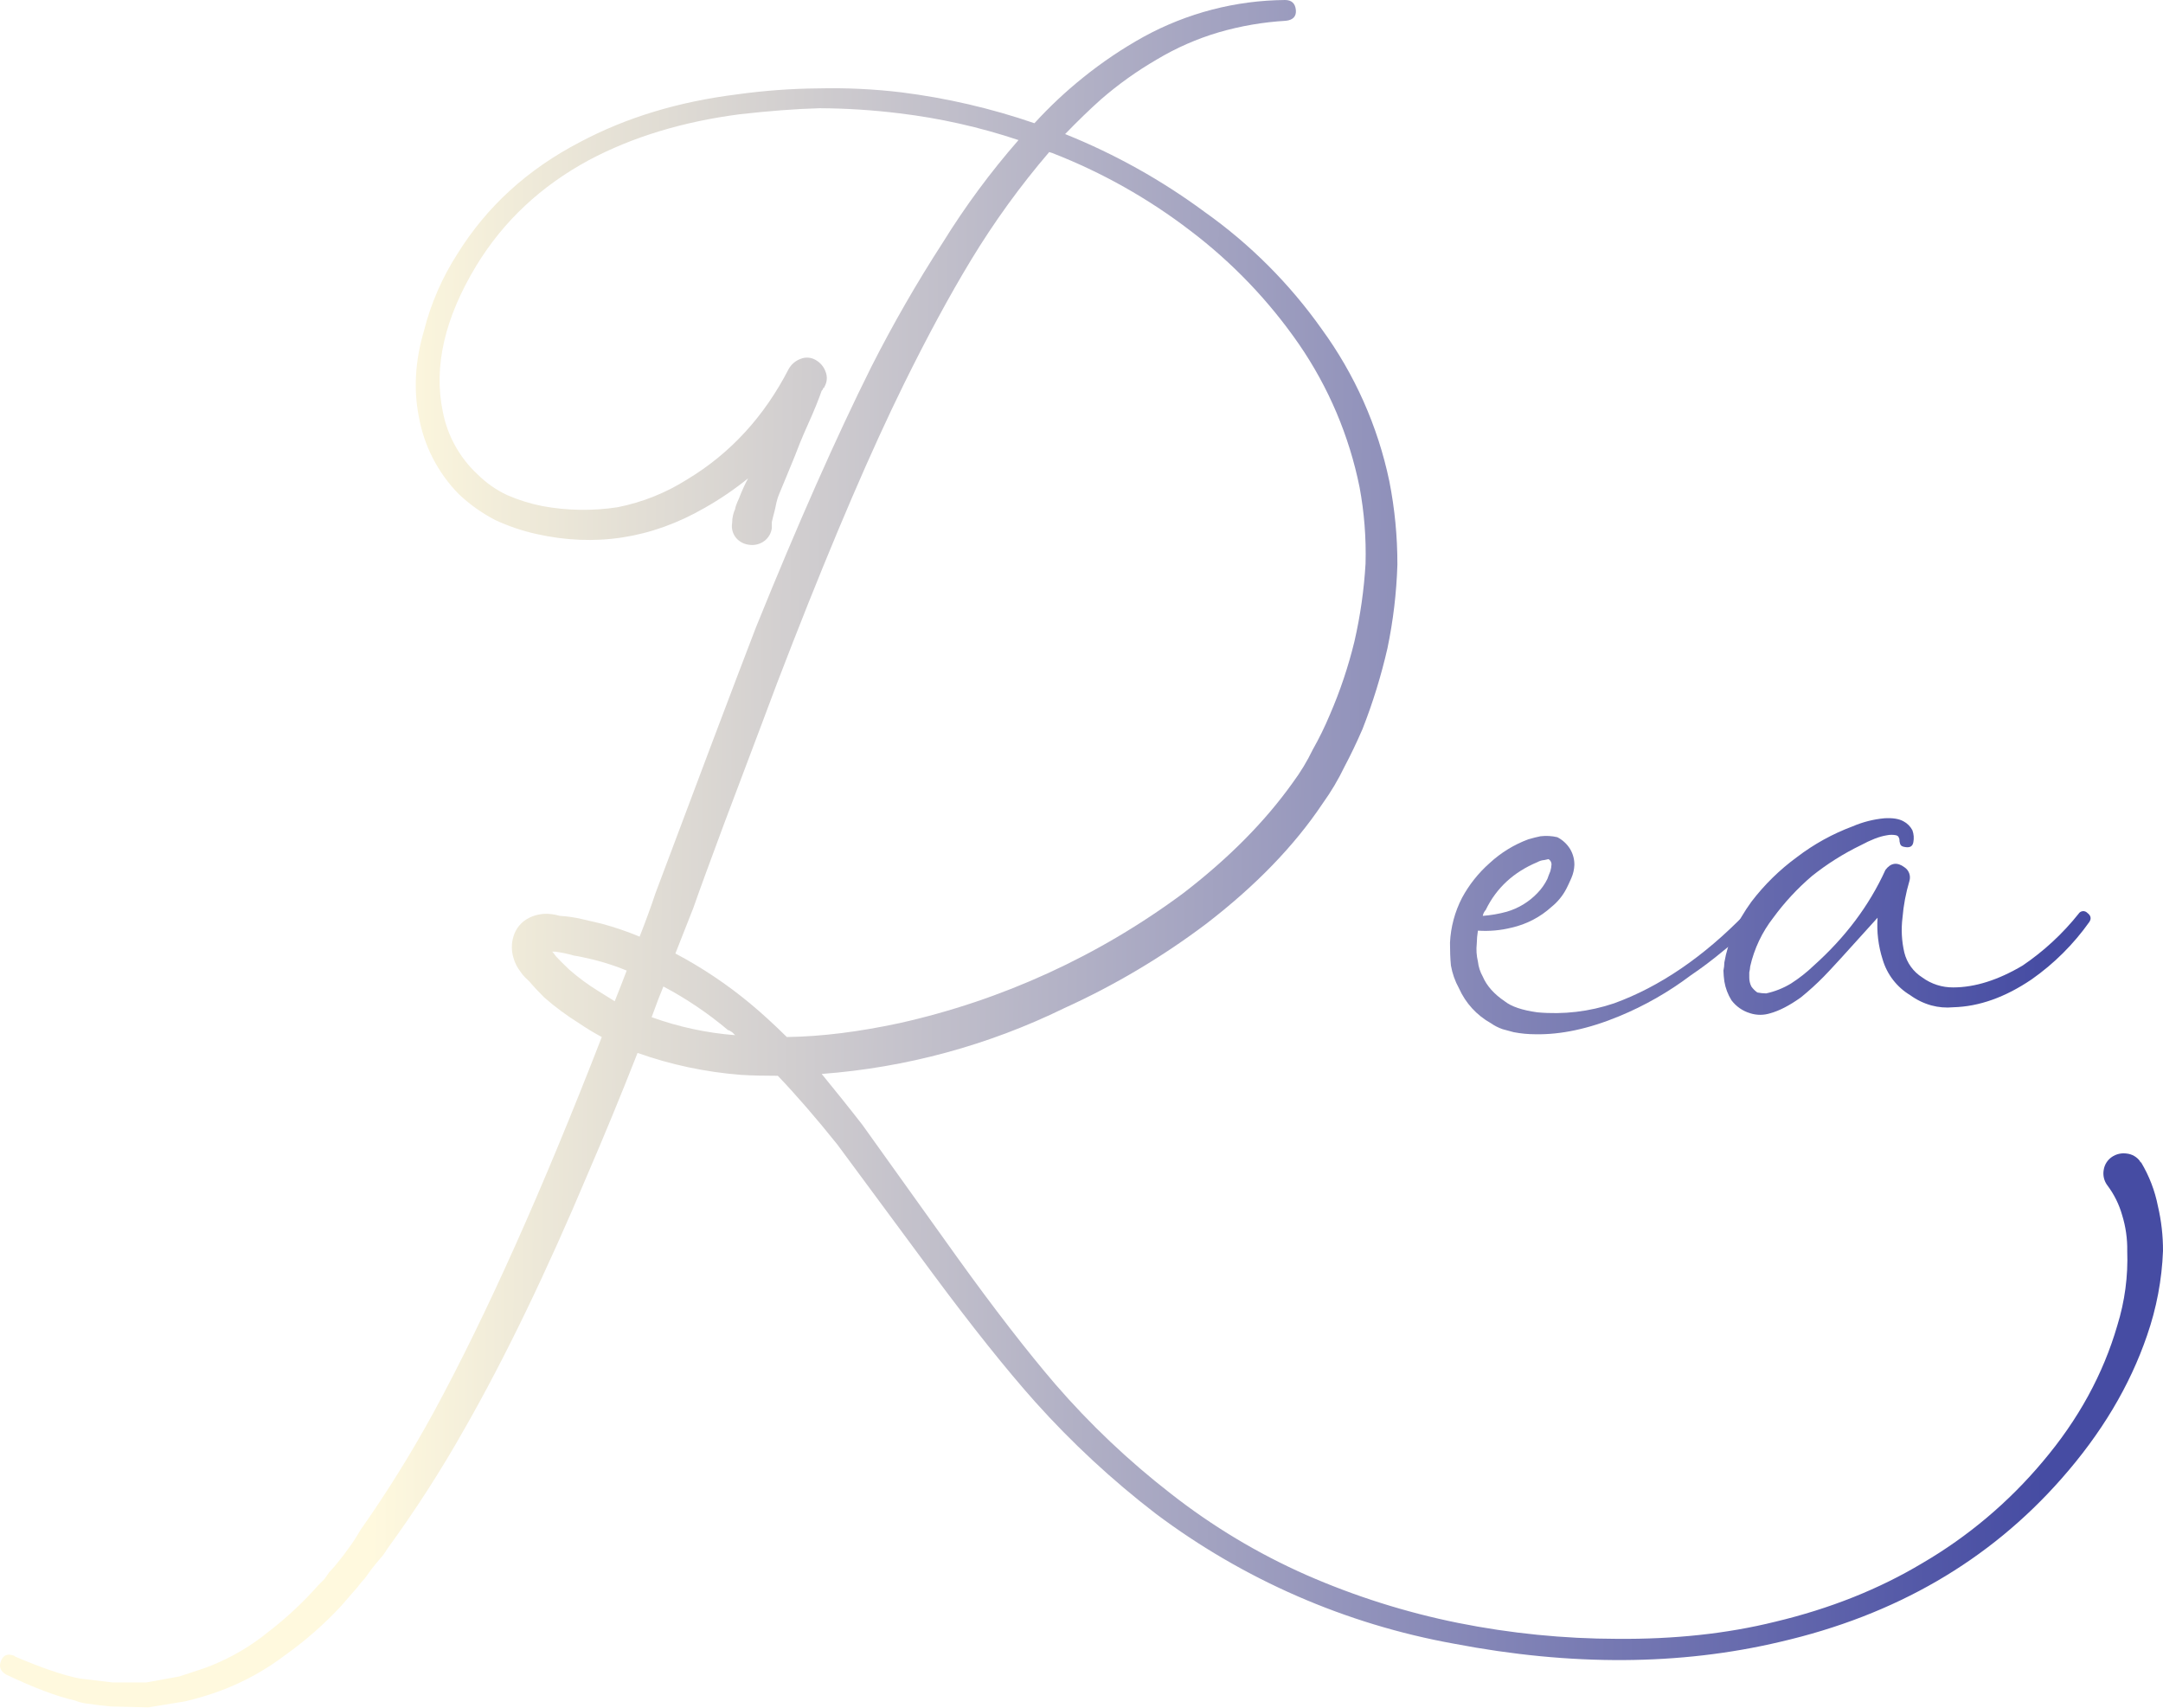
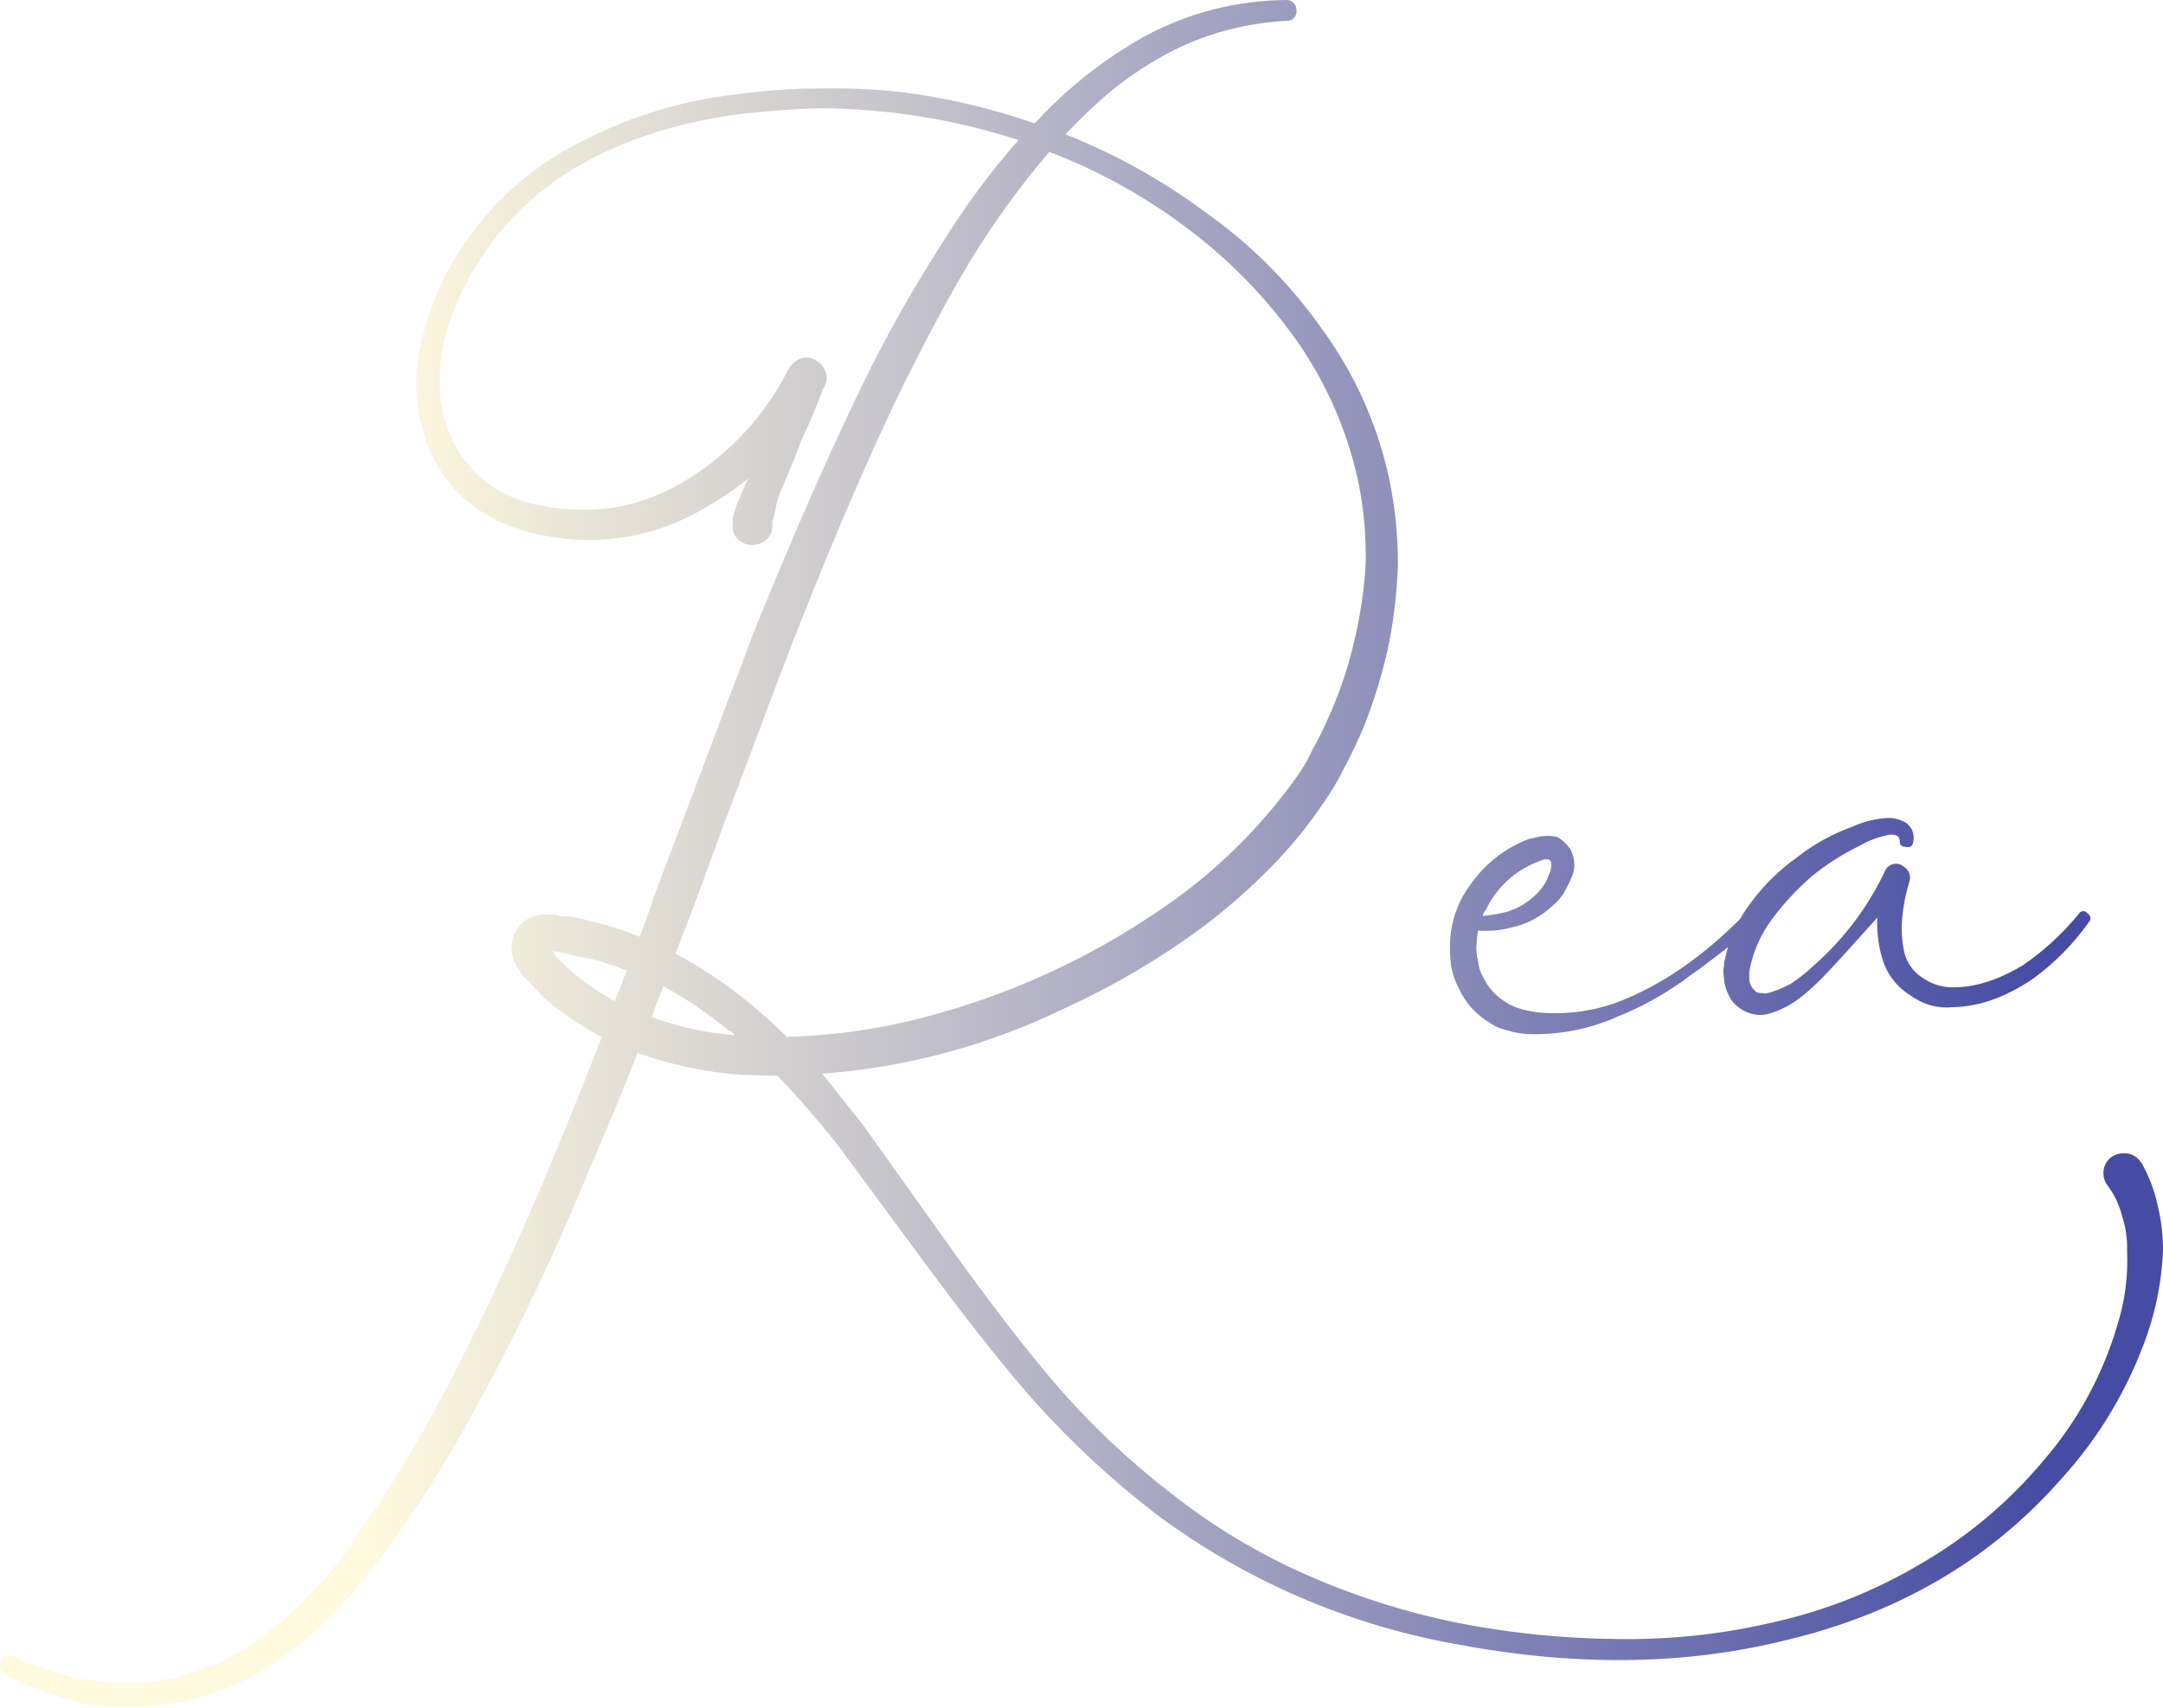
- <svg xmlns="http://www.w3.org/2000/svg" xmlns:xlink="http://www.w3.org/1999/xlink" id="Capa_1" data-name="Capa 1" viewBox="0 0 937.4 739.9">
+ <svg xmlns="http://www.w3.org/2000/svg" xmlns:xlink="http://www.w3.org/1999/xlink" id="Capa_1" data-name="Capa 1" viewBox="0 0 415.6 328">
  <defs>
-     <linearGradient id="Degradado_sin_nombre_39" x1="695.39" y1="687.58" x2="1420.03" y2="693.77" gradientUnits="userSpaceOnUse">
+     <linearGradient id="Degradado_sin_nombre_3" x1="774.81" y1="517.77" x2="1096.08" y2="515.02" gradientTransform="matrix(1, 0, 0, -1, -554.44, 702.42)" gradientUnits="userSpaceOnUse">
      <stop offset="0" stop-color="#fff9de" />
      <stop offset="1" stop-color="#464ca3" />
    </linearGradient>
-     <linearGradient id="Degradado_sin_nombre_39-2" x1="695.11" y1="719.79" x2="1419.76" y2="725.99" xlink:href="#Degradado_sin_nombre_39" />
-     <linearGradient id="Degradado_sin_nombre_39-3" x1="695.19" y1="710.69" x2="1419.83" y2="716.88" xlink:href="#Degradado_sin_nombre_39" />
+     <linearGradient id="Degradado_sin_nombre_3-2" x1="774.69" y1="503.49" x2="1095.96" y2="500.74" xlink:href="#Degradado_sin_nombre_3" />
+     <linearGradient id="Degradado_sin_nombre_3-3" x1="774.72" y1="507.52" x2="1095.99" y2="504.78" xlink:href="#Degradado_sin_nombre_3" />
  </defs>
-   <path d="M1467.1,841.6a83.6,83.6,0,0,1,2.2,19.4,126.4,126.4,0,0,1-6.9,36.6c-7.5,21.9-19.8,42.5-37.1,62.1q-47,53.4-121.9,70.7-65.1,15.4-141.4.8a305.5,305.5,0,0,1-129.3-56.4,386.6,386.6,0,0,1-52.1-48.3q-18.9-21.2-44.4-55.6l-41.4-56c-9.2-11.5-17.8-21.4-25.8-29.8-5.8,0-11.1-.1-16-.4a175.1,175.1,0,0,1-44.8-9.5c-7.7,19.6-14.8,36.7-21.1,51.3q-27.6,65.6-53.9,111.6a531.9,531.9,0,0,1-33.6,52.2,22.6,22.6,0,0,1-3,4.1c-1.1,1.3-2.4,2.8-3.7,4.5l-2.8,3.9-1.7,1.9-1.9,2.4-1.5,1.7-2.6,3-2.6,3a158.4,158.4,0,0,1-24.1,21.2,109.7,109.7,0,0,1-28,15.5,130.7,130.7,0,0,1-15.6,4.7l-15.9,2.6-16.4-.4-4.7-.5-6-.8a20.9,20.9,0,0,1-4.8-1.3c-7.7-1.7-17.7-5.5-29.7-11.2-2.6-1.5-3.3-3.5-2.2-6.1s3-3,5.6-2.1l.5.4c11.5,4.9,20.8,8.1,28,9.5l14.2,1.7h14.6l14.3-2.6c7.1-2.3,11.7-3.8,13.8-4.7a95.6,95.6,0,0,0,24.9-14.7,154.8,154.8,0,0,0,21.6-20.2l2.6-2.6,2.1-3,2.2-2.4,2.6-3.2c.3-.3,1.6-2,3.9-5.2a73.1,73.1,0,0,0,4.7-7.3,527.5,527.5,0,0,0,31.9-51.3Q754,868,792.7,768.3a107.6,107.6,0,0,1-9.9-6,115.9,115.9,0,0,1-15.1-11.2c-2.9-2.9-5-5.2-6.4-6.9l-1.8-1.7a16,16,0,0,1-2.1-2.6,16.9,16.9,0,0,1-3-6,15.7,15.7,0,0,1,0-9.1,13.1,13.1,0,0,1,6.9-8.2,17.1,17.1,0,0,1,7.7-1.7,20.9,20.9,0,0,1,3.5.4l2.1.5a56.3,56.3,0,0,1,9.1,1.3l9,2.1a132.4,132.4,0,0,1,16.4,5.6q3.9-9.9,6.9-18.9,28.1-75,43.5-115.1,27.2-67.2,50-112.9a591.6,591.6,0,0,1,31-53.9,336.2,336.2,0,0,1,32.8-44.4A261.4,261.4,0,0,0,921.6,368a293.3,293.3,0,0,0-34.5-2.2c-10.6.3-22.1,1.2-34.5,2.6q-37.1,4.8-65.5,19.9-31.1,16.8-48.7,45.6-20.7,34.1-14.6,63.4a49.9,49.9,0,0,0,15,27.1,45.5,45.5,0,0,0,13,9.1,74.1,74.1,0,0,0,15.1,4.7,97.3,97.3,0,0,0,32.7.5,88.3,88.3,0,0,0,30.2-12.1c18.6-11.2,33.3-27.2,43.9-47.8a9.8,9.8,0,0,1,5.2-4.4,7.4,7.4,0,0,1,6.5.5,9.5,9.5,0,0,1,4.3,5.1,7.4,7.4,0,0,1-.5,6.5c0,.3-.1.4-.4.4l-.4.9-.4.4c-1.2,3.5-3.1,8.3-5.9,14.5s-4.6,10.8-5.8,14c-2.6,6.3-4.7,11.5-6.4,15.5s-1.6,5.4-2.2,7.7l-.9,3.5-.4,1.7v2.6a8.3,8.3,0,0,1-3.2,5.6,8.8,8.8,0,0,1-6.5,1.7,8.7,8.7,0,0,1-5.8-3,8,8,0,0,1-1.7-6.5,13.7,13.7,0,0,1,.4-3.4,12.6,12.6,0,0,1,.9-2.6c0-.6.5-2.1,1.7-4.7a73.4,73.4,0,0,1,3.9-8.6,138.8,138.8,0,0,1-19,12.9q-34.5,19.8-72.8,11.2a87.7,87.7,0,0,1-17.7-6A69,69,0,0,1,730.7,533a63.8,63.8,0,0,1-17.3-33.6c-2.3-11.7-1.6-24.1,2.2-37a112.6,112.6,0,0,1,14.6-33.6c12.7-20.4,30.3-36.5,53-48.3,19.9-10.6,42.5-17.5,68.1-20.7a273.4,273.4,0,0,1,35.4-2.6,253.2,253.2,0,0,1,35.7,1.7,287.5,287.5,0,0,1,57.8,13.4,187.5,187.5,0,0,1,21.1-19.8,183.6,183.6,0,0,1,26.3-17.7,129.7,129.7,0,0,1,61.2-15.9c2.8,0,4.4,1.4,4.7,4.3s-1.4,4.4-4.3,4.7a132.2,132.2,0,0,0-29.1,5,116.5,116.5,0,0,0-26.9,11.8A157.8,157.8,0,0,0,1009,362c-4.8,4.3-10,9.3-15.5,15a272.3,272.3,0,0,1,60.4,33.7,213,213,0,0,1,50.8,50.8,171.6,171.6,0,0,1,29.3,65.9,184.5,184.5,0,0,1,3.5,36.2,208.7,208.7,0,0,1-4.3,36.2,245.6,245.6,0,0,1-10.8,35c-2.6,6-5.2,11.4-7.8,16.3a105.8,105.8,0,0,1-9.5,16c-12.3,18.4-29.1,35.7-50.4,52.1a326.5,326.5,0,0,1-61.6,36.6A288.2,288.2,0,0,1,888,784.3c5.4,6.6,11.3,13.9,17.6,22q3.4,4.7,41,57.3c16.3,22.7,30.6,41.1,42.6,55.1a349.8,349.8,0,0,0,50,47.4,275.7,275.7,0,0,0,59,35.4,322.9,322.9,0,0,0,65.6,20.7,353.8,353.8,0,0,0,68.9,6.9c24.7.2,47.5-2.2,68.5-7.4,23.9-5.7,45.1-14.2,63.8-25.4a199,199,0,0,0,52.1-43.9c15.6-18.4,26.3-38.1,32.4-59.1a97,97,0,0,0,4.3-32.3,49.6,49.6,0,0,0-2.2-15.5,39,39,0,0,0-6.4-12.9,8.6,8.6,0,0,1-1.6-6.7,8.3,8.3,0,0,1,3.5-5.6,9.1,9.1,0,0,1,6.5-1.5,8.2,8.2,0,0,1,5.8,3.4c0,.3.1.4.4.4A59.1,59.1,0,0,1,1467.1,841.6ZM791.4,748.5l6.9,4.3c1.7-4.3,3.5-8.7,5.2-13.3a104.9,104.9,0,0,0-14.7-4.8c-3.4-.8-6.1-1.4-8.2-1.7a53.9,53.9,0,0,0-8.1-1.7h-1.3l.4.4,1.3,1.7c1.1,1.2,3,3.1,5.6,5.6A93.2,93.2,0,0,0,791.4,748.5Zm28-2.1c-1.1,2.6-2.8,7-5.1,13.3a137.3,137.3,0,0,0,36.2,7.8l-.9-.9a3.1,3.1,0,0,0-1.1-.8,2.1,2.1,0,0,0-1.1-.5A158.3,158.3,0,0,0,819.4,746.4Zm13-34.1-7.8,19.8a189.5,189.5,0,0,1,32.3,21.6c5.2,4.3,10.5,9.2,16,14.6,15.2-.2,31.4-2.3,48.7-6a325,325,0,0,0,123.2-56.4c19.5-15,35.3-30.9,47.4-47.9a88.1,88.1,0,0,0,8.6-14.2,141.6,141.6,0,0,0,7.4-15.1,196.1,196.1,0,0,0,10.7-31.9,202.9,202.9,0,0,0,4.8-33.6,157.4,157.4,0,0,0-2.6-33.2,168,168,0,0,0-26.3-62,215.5,215.5,0,0,0-47-49.1,243.4,243.4,0,0,0-59.9-33.7l-1.3-.4a354.1,354.1,0,0,0-34,47q-13.8,22.8-28.9,53.4Q902.6,528,875.5,597.3c-4.4,11.2-9,23.2-13.8,36.2l-16,42.4C840,691.3,835.5,703.4,832.4,712.3Z" transform="translate(-531.9 -318.9)" style="fill:url(#Degradado_sin_nombre_39)" />
-   <path d="M1292.6,714.9a2.7,2.7,0,0,1,0,4.3q-10.3,9-13.8,11.7a174.4,174.4,0,0,1-14.2,10.7,140.8,140.8,0,0,1-31,17.7c-13.3,5.5-25.3,8-36.2,7.8a50.1,50.1,0,0,1-9.5-.9l-4.8-1.3a20.5,20.5,0,0,1-5.1-2.6,32.4,32.4,0,0,1-13.8-15.1,31.6,31.6,0,0,1-3.5-9.9c-.3-3.1-.4-6.4-.4-9.9a47.2,47.2,0,0,1,5.2-19.4,54.8,54.8,0,0,1,12-15.1,50.6,50.6,0,0,1,16.8-10.3c2-.6,3.8-1,5.2-1.3a21,21,0,0,1,7.3.4,14,14,0,0,1,5.6,5.2,13.1,13.1,0,0,1,1.8,6.9,15.6,15.6,0,0,1-1.3,5.6c-.9,2-1.6,3.6-2.2,4.7a24.8,24.8,0,0,1-6.4,7.8,38.2,38.2,0,0,1-17.3,9,46.8,46.8,0,0,1-14.6,1.3,38.7,38.7,0,0,0-.5,5.6,22.8,22.8,0,0,0,.5,7.8,17.1,17.1,0,0,0,2.1,6.5c1.7,4,4.9,7.6,9.5,10.7,2.9,2.3,7.6,3.9,14.2,4.8a80.7,80.7,0,0,0,33.2-3.9q29.7-10.8,56.9-38.8A2.7,2.7,0,0,1,1292.6,714.9Zm-94.4-22.4c-10.3,4.3-17.8,11.2-22.4,20.7a5.3,5.3,0,0,0-1.3,2.6,55,55,0,0,0,10.4-1.8,29.9,29.9,0,0,0,13.3-8.1,24,24,0,0,0,4.3-6.1c.3-.8.7-2,1.3-3.4a13.3,13.3,0,0,0,.5-3,2.7,2.7,0,0,0-1.3-2.2l-1.8.4A7.1,7.1,0,0,0,1198.2,692.5Z" transform="translate(-531.9 -318.9)" style="fill:url(#Degradado_sin_nombre_39-2)" />
-   <path d="M1436.5,714.5q2.3,1.7.9,3.9a103.5,103.5,0,0,1-25,24.9c-11.5,7.8-22.8,11.8-34,12.1a26.4,26.4,0,0,1-9.5-.8,28.3,28.3,0,0,1-9.1-4.4,26.9,26.9,0,0,1-12-15.5,48.4,48.4,0,0,1-2.2-18.1c-13.2,14.7-21,23.2-23.3,25.5a119.1,119.1,0,0,1-9.9,9c-4.9,3.5-9.3,5.8-13.3,6.9a14.3,14.3,0,0,1-8.7,0,15.8,15.8,0,0,1-8.1-5.6,22.3,22.3,0,0,1-3.1-8.2,42.6,42.6,0,0,1-.4-4.7,17.7,17.7,0,0,0,.4-3.5c1.5-8.9,5.4-17.6,11.7-26.3a96.2,96.2,0,0,1,19.8-19.4,93.4,93.4,0,0,1,24.1-13.3,45.2,45.2,0,0,1,13.8-3.5c3.5-.2,6.2.2,8.2,1.3a9.2,9.2,0,0,1,3.9,3.9,9.7,9.7,0,0,1,.4,5.2c-.3,1.7-1.4,2.4-3.4,2.1s-2.3-.8-2.6-2.6V683a2.2,2.2,0,0,0-.4-1.3c0-.3-.3-.5-.9-.8a10,10,0,0,0-4.3,0c-3.2.5-6.9,2-11.2,4.3a112.3,112.3,0,0,0-21.1,13.3,106.2,106.2,0,0,0-16.8,18.1,53.5,53.5,0,0,0-10,21.1,16,16,0,0,1-.4,2.6v2.2a8.6,8.6,0,0,0,.9,3.9,10.7,10.7,0,0,0,2.6,2.6,21.1,21.1,0,0,0,3.8.4,35.1,35.1,0,0,0,10.8-4.3,64.6,64.6,0,0,0,9.9-7.8c13.5-12.1,23.9-25.8,31-41.4,2.3-3.1,5.1-3.5,8.2-1.2a5.3,5.3,0,0,1,2.2,6,78,78,0,0,0-3,15.9,43,43,0,0,0,.8,15.1,17.8,17.8,0,0,0,7.8,10.8,22.3,22.3,0,0,0,13.4,4.3c9.4,0,19.5-3.2,30.1-9.5a109.8,109.8,0,0,0,24.2-22.4A2.4,2.4,0,0,1,1436.5,714.5Z" transform="translate(-531.9 -318.9)" style="fill:url(#Degradado_sin_nombre_39-3)" />
+   <path d="M562.5,252.9a36.1,36.1,0,0,1,1,8.6,56.7,56.7,0,0,1-3.1,16.3A80.4,80.4,0,0,1,544,305.3q-20.8,23.7-54.1,31.3-28.8,6.9-62.7.4a136.4,136.4,0,0,1-57.3-25,173.4,173.4,0,0,1-23.1-21.4c-5.6-6.3-12.1-14.5-19.7-24.7l-18.3-24.8c-4.1-5.1-7.9-9.5-11.5-13.2l-7-.2a75.1,75.1,0,0,1-19.9-4.2c-3.4,8.7-6.6,16.3-9.4,22.7a445.3,445.3,0,0,1-23.9,49.5,228.2,228.2,0,0,1-14.9,23.2,10.2,10.2,0,0,1-1.3,1.8,17.5,17.5,0,0,0-1.6,2l-1.3,1.7-.7.8-.9,1.1-.6.8-1.2,1.3-1.1,1.3a72.8,72.8,0,0,1-10.7,9.4,50.3,50.3,0,0,1-12.4,6.9c-2.3.8-4.6,1.5-7,2.1l-7,1.1h-7.3l-2.1-.3-2.6-.3a7.3,7.3,0,0,1-2.1-.6,62.7,62.7,0,0,1-13.2-5,1.9,1.9,0,0,1-1-2.7c.5-1.1,1.3-1.3,2.5-.9l.2.2a69.4,69.4,0,0,0,12.4,4.2l6.3.7H176l6.3-1.1,6.2-2.1a43.7,43.7,0,0,0,11-6.5,68.2,68.2,0,0,0,9.6-9l1.1-1.1,1-1.3.9-1.1,1.2-1.4,1.7-2.3a30.2,30.2,0,0,0,2.1-3.3,231.7,231.7,0,0,0,14.1-22.7q15.2-27.9,32.3-72.1l-4.4-2.6a64.8,64.8,0,0,1-6.7-5l-2.8-3-.8-.8a3.4,3.4,0,0,1-.9-1.2,7.2,7.2,0,0,1-1.4-2.6,6.8,6.8,0,0,1,0-4,6,6,0,0,1,3.1-3.7,6.7,6.7,0,0,1,3.4-.7h1.6l.9.3a17.5,17.5,0,0,1,4,.5l4,1a48.4,48.4,0,0,1,7.3,2.5c1.1-3,2.2-5.8,3-8.4l19.3-51.1q12.1-29.7,22.2-50A268.5,268.5,0,0,1,329,67.8a147.6,147.6,0,0,1,14.6-19.7A126.2,126.2,0,0,0,305.4,42c-4.7.1-9.8.5-15.3,1.1-11,1.5-20.7,4.4-29.1,8.9a55.4,55.4,0,0,0-21.6,20.2c-6.1,10.1-8.2,19.4-6.4,28.1a22.4,22.4,0,0,0,6.6,12,19.4,19.4,0,0,0,5.8,4,26.1,26.1,0,0,0,6.7,2.1,41.6,41.6,0,0,0,14.5.2,38.8,38.8,0,0,0,13.4-5.3,52.4,52.4,0,0,0,19.4-21.2,5,5,0,0,1,2.3-2,3.3,3.3,0,0,1,2.9.3,4.1,4.1,0,0,1,1.9,2.2,3.3,3.3,0,0,1-.2,2.9c0,.1,0,.2-.2.2l-.2.4v.2c-.6,1.5-1.4,3.6-2.6,6.4a62.3,62.3,0,0,0-2.6,6.2c-1.2,2.8-2.1,5.1-2.9,6.9a13.2,13.2,0,0,0-.9,3.4l-.4,1.5-.2.8v1.1a3.5,3.5,0,0,1-1.4,2.5,4.3,4.3,0,0,1-2.9.8,4,4,0,0,1-2.6-1.4,3.5,3.5,0,0,1-.7-2.8,6.6,6.6,0,0,1,.1-1.5l.4-1.2a10.2,10.2,0,0,1,.8-2.1c.5-1.3,1.1-2.6,1.7-3.8a61.9,61.9,0,0,1-8.4,5.7,43.6,43.6,0,0,1-32.3,5,36,36,0,0,1-7.8-2.7,29.4,29.4,0,0,1-7.1-5,28.4,28.4,0,0,1-7.6-14.9,34.2,34.2,0,0,1,.9-16.4,53.5,53.5,0,0,1,6.5-14.9,58.7,58.7,0,0,1,23.5-21.4,85.5,85.5,0,0,1,30.2-9.2,117.2,117.2,0,0,1,15.7-1.1,118.6,118.6,0,0,1,15.8.7,125.3,125.3,0,0,1,25.6,6,86.7,86.7,0,0,1,9.4-8.8,82.8,82.8,0,0,1,11.7-7.9,58.1,58.1,0,0,1,27.1-7,1.9,1.9,0,0,1,2.1,1.9,1.8,1.8,0,0,1-1.9,2.1,56.2,56.2,0,0,0-12.9,2.2,53.2,53.2,0,0,0-12,5.2,67.5,67.5,0,0,0-10.7,7.7c-2.1,1.9-4.4,4.1-6.9,6.7a117,117,0,0,1,26.8,14.9,92.5,92.5,0,0,1,22.5,22.5,75.4,75.4,0,0,1,13,29.2,79.2,79.2,0,0,1,1.6,16.1,95.7,95.7,0,0,1-1.9,16,103.1,103.1,0,0,1-4.8,15.5c-1.2,2.7-2.3,5.1-3.5,7.3a50.9,50.9,0,0,1-4.2,7.1c-5.4,8.1-12.9,15.8-22.3,23.1a147.7,147.7,0,0,1-27.3,16.2,128.2,128.2,0,0,1-46.6,12.6l7.8,9.8,18.1,25.4c7.3,10.1,13.6,18.2,18.9,24.4a152.1,152.1,0,0,0,22.2,21A119.8,119.8,0,0,0,399,323.8a141.7,141.7,0,0,0,29,9.2,165.4,165.4,0,0,0,30.6,3.1,122.2,122.2,0,0,0,30.4-3.3,96.2,96.2,0,0,0,28.2-11.3,88.1,88.1,0,0,0,23.1-19.4,70.1,70.1,0,0,0,14.4-26.2,41.4,41.4,0,0,0,1.9-14.4,19.7,19.7,0,0,0-1-6.8,16.4,16.4,0,0,0-2.8-5.8,3.8,3.8,0,0,1-.7-2.9,3.7,3.7,0,0,1,1.5-2.5,4.3,4.3,0,0,1,2.9-.7,3.7,3.7,0,0,1,2.6,1.5c0,.2,0,.2.2.2A28.6,28.6,0,0,1,562.5,252.9ZM262.9,211.7l3.1,1.9c.8-1.9,1.6-3.9,2.3-5.9a49.7,49.7,0,0,0-6.5-2.2l-3.6-.7a23.3,23.3,0,0,0-3.6-.8H254l.2.2.5.8,2.5,2.4A47.3,47.3,0,0,0,262.9,211.7Zm12.5-1c-.5,1.2-1.3,3.1-2.3,5.9a59.6,59.6,0,0,0,16,3.5l-.4-.4c-.1-.2-.3-.3-.4-.4l-.5-.2A79.5,79.5,0,0,0,275.4,210.7Zm5.7-15.1-3.4,8.8A89.4,89.4,0,0,1,292,214c2.3,1.9,4.6,4,7.1,6.4a115.3,115.3,0,0,0,21.6-2.6,144.4,144.4,0,0,0,54.6-25,102.8,102.8,0,0,0,21-21.3,33,33,0,0,0,3.8-6.3,69.5,69.5,0,0,0,3.3-6.7,77.8,77.8,0,0,0,4.7-14.1,83.7,83.7,0,0,0,2.2-14.9,72.4,72.4,0,0,0-1.2-14.7,74.4,74.4,0,0,0-11.6-27.5,96.1,96.1,0,0,0-20.9-21.8,108.1,108.1,0,0,0-26.5-14.9l-.6-.2a162.2,162.2,0,0,0-15.1,20.8c-4.1,6.8-8.3,14.7-12.8,23.7-6.2,12.7-13.4,29.2-21.4,49.7-1.9,5-4,10.3-6.1,16.1L287,179.5l-5.9,16.1Z" transform="translate(-147.9 -21.2)" style="fill:url(#Degradado_sin_nombre_3)" />
+   <path d="M485.2,196.8a1.1,1.1,0,0,1,.2,1.6l-.2.3c-3.1,2.6-5.1,4.4-6.2,5.2s-4.1,3.2-6.3,4.7a59.9,59.9,0,0,1-13.7,7.8,39.1,39.1,0,0,1-16.1,3.5,19.9,19.9,0,0,1-4.2-.4l-2.1-.6a7,7,0,0,1-2.3-1.1,14.7,14.7,0,0,1-6.1-6.7,14.3,14.3,0,0,1-1.5-4.4,31,31,0,0,1-.2-4.4,20.1,20.1,0,0,1,2.3-8.6,26.6,26.6,0,0,1,5.3-6.7,24.1,24.1,0,0,1,7.5-4.6l2.3-.5a8.6,8.6,0,0,1,3.2.1,7.9,7.9,0,0,1,2.5,2.3,6.8,6.8,0,0,1,.8,3.1,5.4,5.4,0,0,1-.6,2.5,21.7,21.7,0,0,1-1,2.1,10.2,10.2,0,0,1-2.8,3.4,16.3,16.3,0,0,1-7.7,4,19.9,19.9,0,0,1-6.4.6,19,19,0,0,0-.3,2.5,9.8,9.8,0,0,0,.3,3.4,7,7,0,0,0,.9,2.9,11.1,11.1,0,0,0,4.2,4.8q2,1.5,6.3,2.1A34.8,34.8,0,0,0,458,214c8.8-3.2,17.2-9,25.2-17.2a1.2,1.2,0,0,1,1.7-.3Zm-41.9-10a18.3,18.3,0,0,0-9.9,9.2,2.3,2.3,0,0,0-.6,1.2,36.9,36.9,0,0,0,4.6-.8,13.9,13.9,0,0,0,5.9-3.6,10.1,10.1,0,0,0,1.9-2.7,7.7,7.7,0,0,1,.6-1.5,6.8,6.8,0,0,0,.2-1.4,1,1,0,0,0-.6-.9h-.8Z" transform="translate(-147.9 -21.2)" style="fill:url(#Degradado_sin_nombre_3-2)" />
+   <path d="M548.9,196.6c.7.5.9,1.1.4,1.7a46.4,46.4,0,0,1-11,11.1c-5.1,3.4-10.1,5.2-15.1,5.3a11.8,11.8,0,0,1-4.2-.3,13,13,0,0,1-4.1-2,12.3,12.3,0,0,1-5.3-6.9,23.8,23.8,0,0,1-1-8c-5.8,6.5-9.3,10.3-10.3,11.3a41.8,41.8,0,0,1-4.4,4,17.8,17.8,0,0,1-5.9,3.1,6.2,6.2,0,0,1-3.8,0,7.2,7.2,0,0,1-3.6-2.5,10,10,0,0,1-1.4-3.6c-.1-.7-.1-1.4-.2-2.1a8.8,8.8,0,0,0,.2-1.6,27.8,27.8,0,0,1,5.2-11.6,39.9,39.9,0,0,1,8.8-8.6,38.5,38.5,0,0,1,10.7-5.9,18.4,18.4,0,0,1,6.1-1.6,6.5,6.5,0,0,1,3.6.6,3.5,3.5,0,0,1,1.7,1.7,3.7,3.7,0,0,1,.2,2.3q-.2,1.2-1.5.9c-.9-.1-1-.3-1.1-1.1v-.2a1.4,1.4,0,0,0-.2-.6l-.4-.3a3.1,3.1,0,0,0-1.9,0,16.6,16.6,0,0,0-5,1.9,47.2,47.2,0,0,0-9.3,5.9,51.6,51.6,0,0,0-7.5,8,23.9,23.9,0,0,0-4.4,9.4c-.1.4-.1.7-.2,1.1v1a3.3,3.3,0,0,0,.4,1.7,4.3,4.3,0,0,0,1.1,1.2l1.7.2a20,20,0,0,0,4.8-1.9,30.8,30.8,0,0,0,4.4-3.5,55.7,55.7,0,0,0,13.8-18.4,2.3,2.3,0,0,1,3.6-.5,2.4,2.4,0,0,1,1,2.7,33.4,33.4,0,0,0-1.4,7,21.4,21.4,0,0,0,.4,6.7,8,8,0,0,0,3.4,4.8,10.2,10.2,0,0,0,6,1.9c4.2,0,8.6-1.4,13.3-4.2a50.9,50.9,0,0,0,10.8-9.9,1,1,0,0,1,1.4-.4Z" transform="translate(-147.9 -21.2)" style="fill:url(#Degradado_sin_nombre_3-3)" />
</svg>
